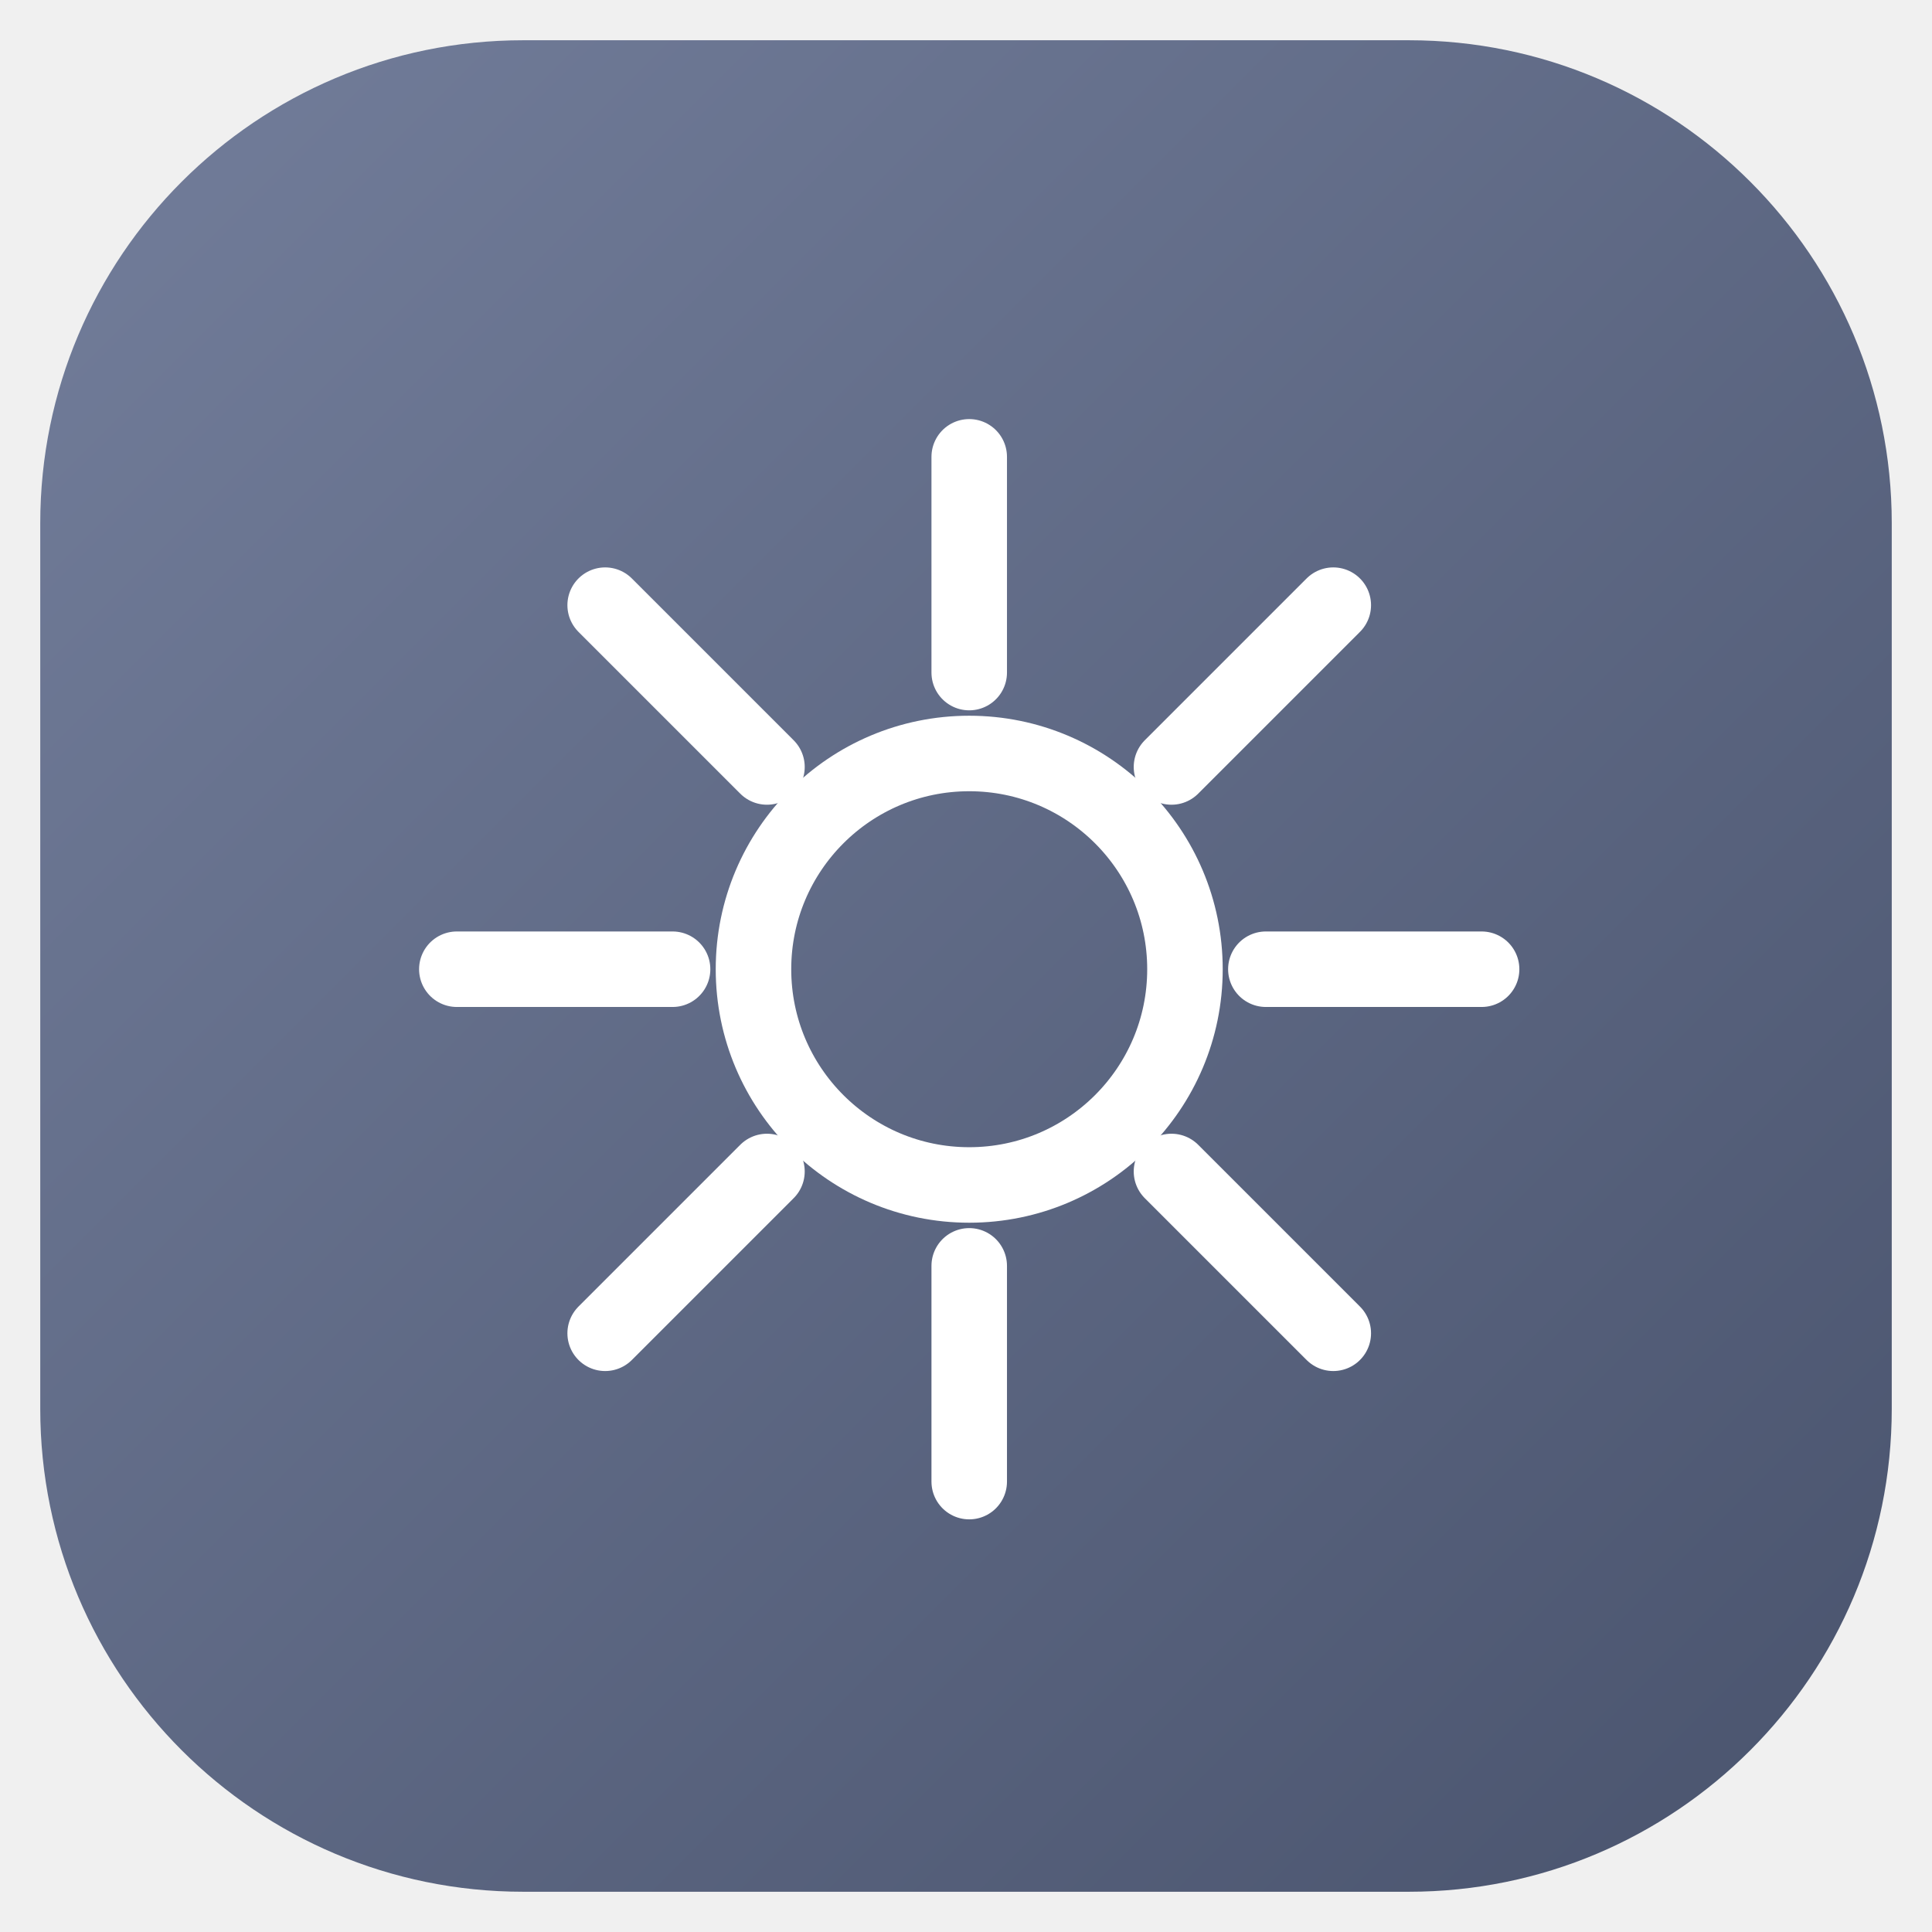
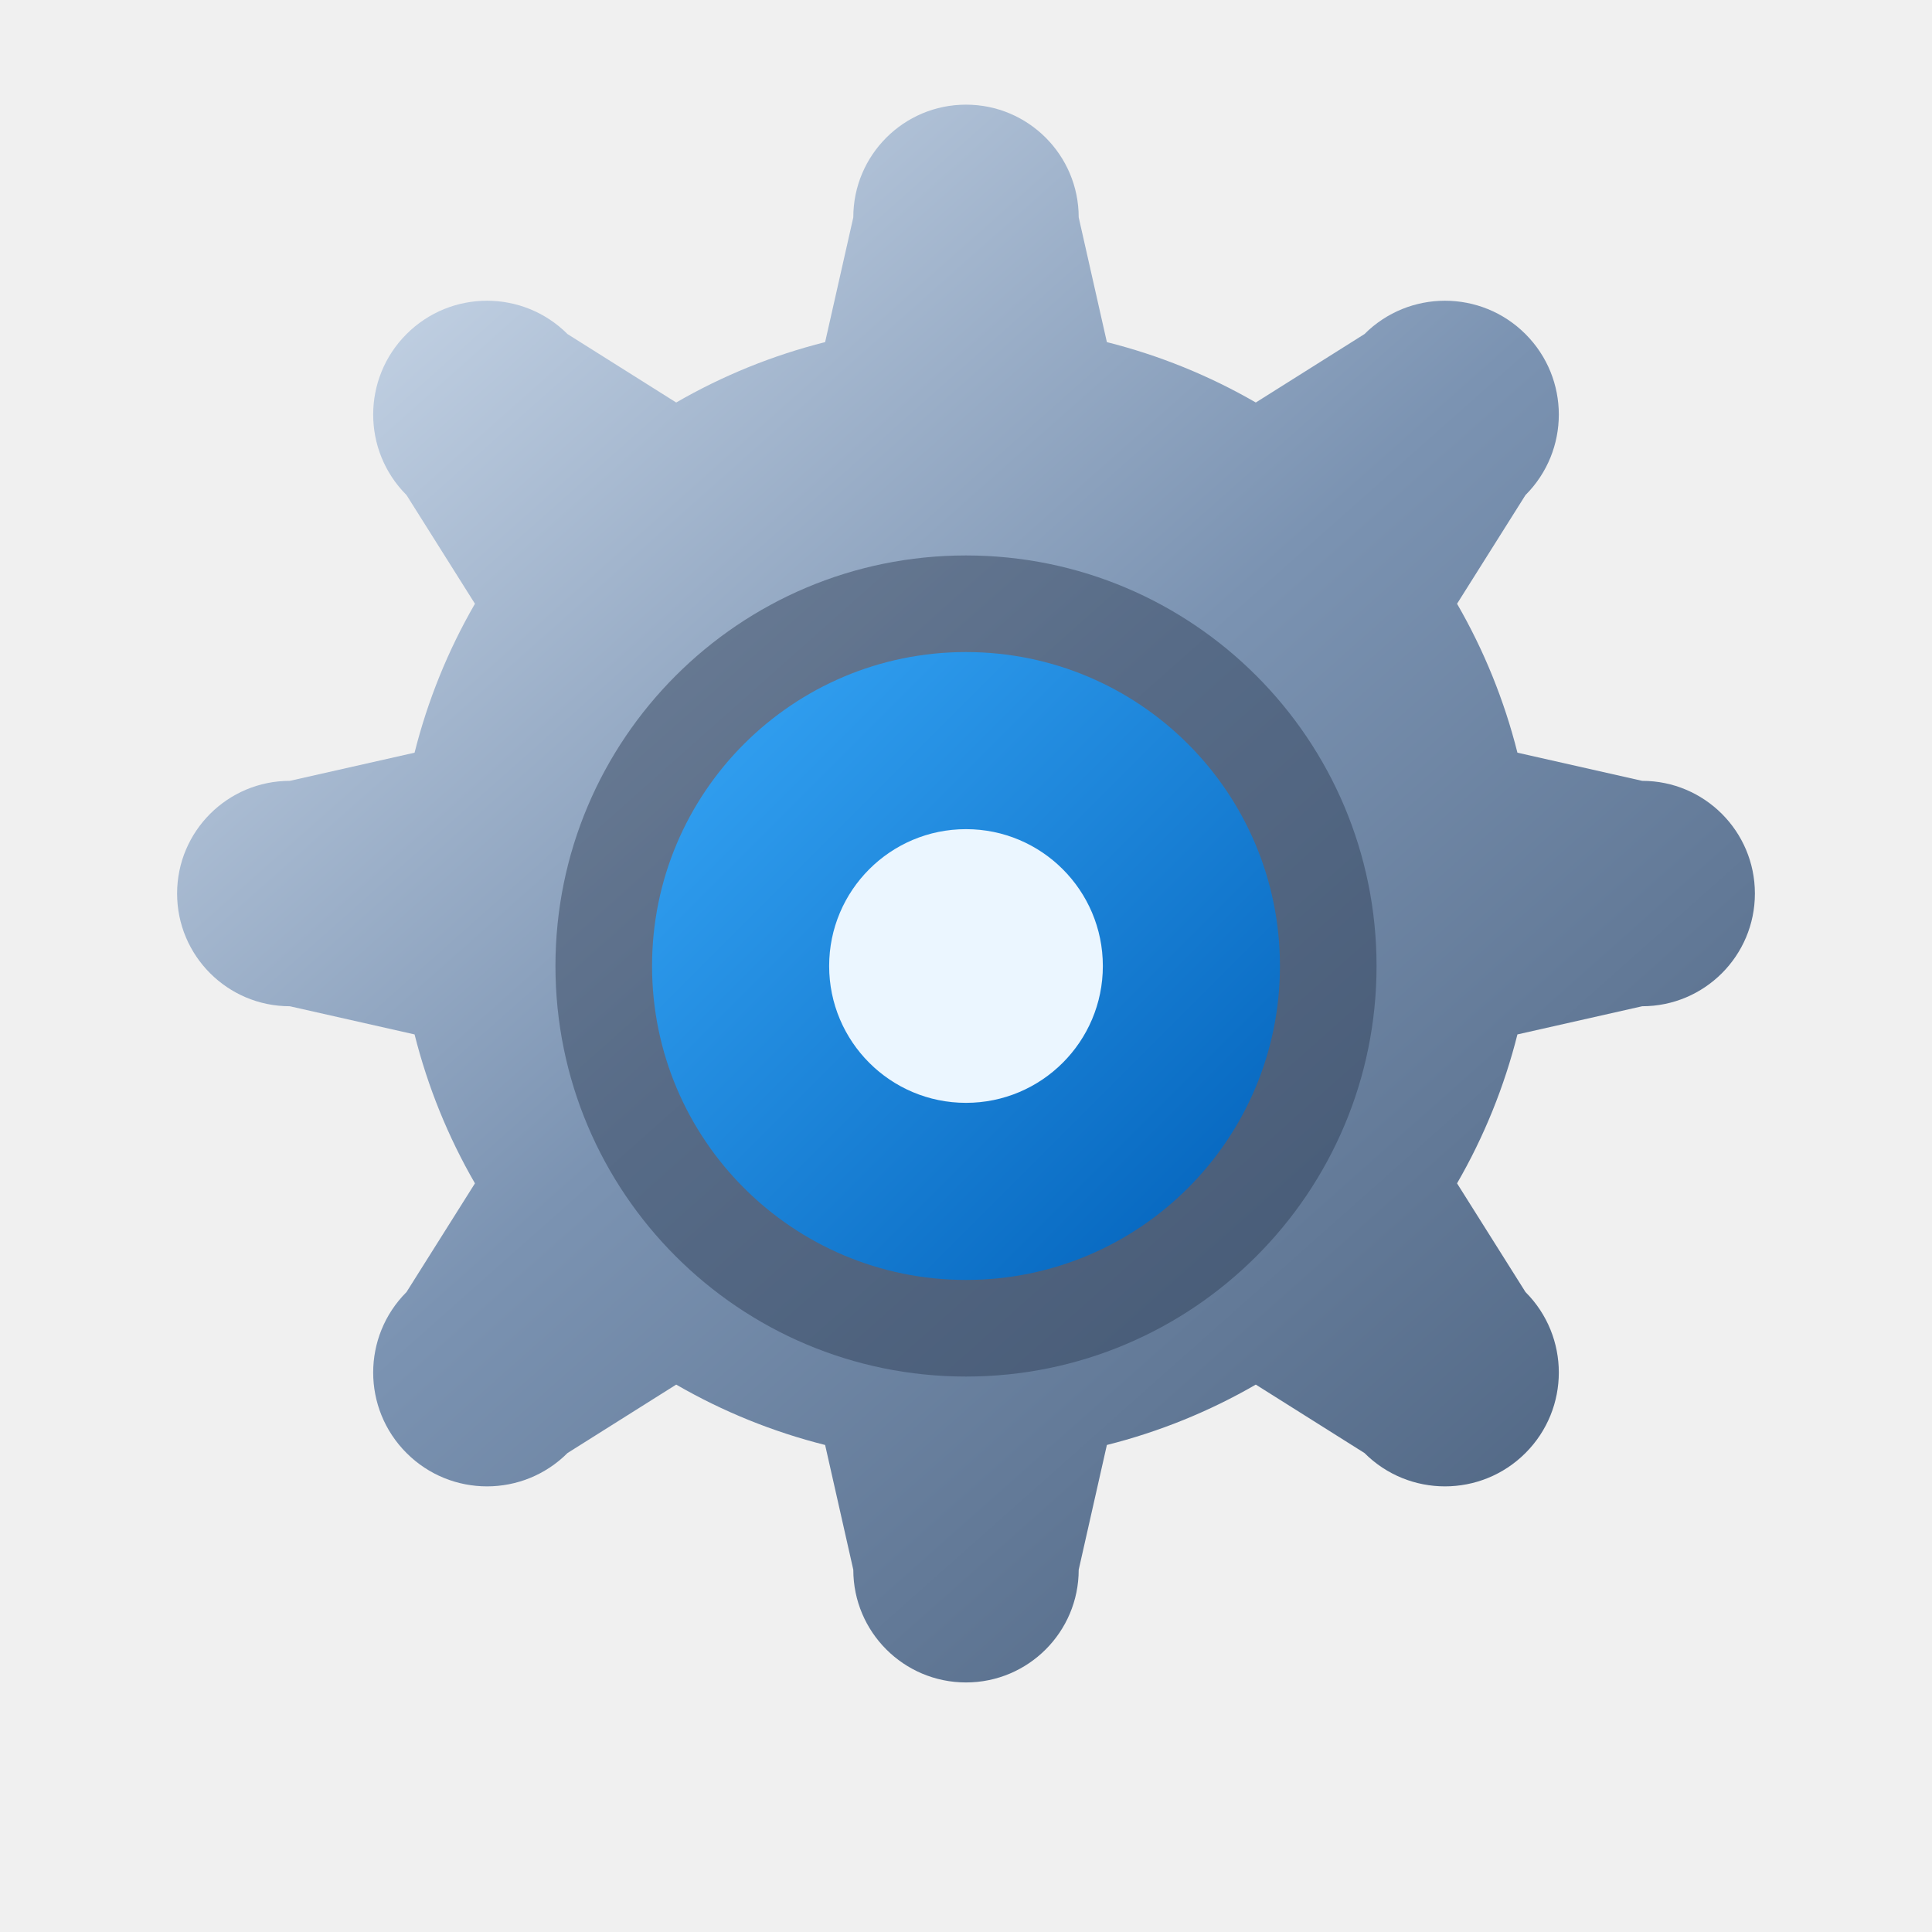
- <svg xmlns="http://www.w3.org/2000/svg" width="48" height="48" viewBox="0 0 48 48">
+ <svg xmlns="http://www.w3.org/2000/svg" width="48" height="48" viewBox="0 0 48 48" fill="none">
  <defs>
-     <linearGradient id="g" x2="1" y2="1">
-       <stop stop-color="#737E9B" />
-       <stop offset="1" stop-color="#49536D" />
+     <linearGradient id="st-gear" x1="8" y1="6" x2="40" y2="42" gradientUnits="userSpaceOnUse">
+       <stop offset="0" stop-color="#C9D7E8" />
+       <stop offset="0.45" stop-color="#7B93B2" />
+       <stop offset="1" stop-color="#4A607D" />
+     </linearGradient>
+     <linearGradient id="st-core" x1="16" y1="16" x2="32" y2="32" gradientUnits="userSpaceOnUse">
+       <stop offset="0" stop-color="#38A8F8" />
+       <stop offset="1" stop-color="#005FB8" />
    </linearGradient>
  </defs>
-   <rect x="1" y="1" width="46" height="46" rx="12" fill="url(#g)" />
-   <g fill="none" stroke="white" stroke-width="2.8" stroke-linecap="round" stroke-linejoin="round" transform="translate(8 8) scale(.67)">
-     <circle cx="24" cy="24" r="8" />
-     <path d="M24 5v8M24 35v8M5 24h8M35 24h8M10.5 10.5l6 6m15 15 6 6m0-27-6 6m-15 15-6 6" />
-   </g>
+   <path d="M21.2 5.4a2.8 2.8 0 0 1 5.6 0l.7 3.1a14.4 14.4 0 0 1 3.7 1.5l2.7-1.7a2.8 2.8 0 0 1 4 4l-1.7 2.7a14.4 14.4 0 0 1 1.5 3.7l3.1.7a2.8 2.8 0 0 1 0 5.6l-3.1.7a14.4 14.4 0 0 1-1.5 3.7l1.7 2.7a2.8 2.8 0 0 1-4 4l-2.7-1.7a14.4 14.4 0 0 1-3.7 1.5l-.7 3.1a2.8 2.8 0 0 1-5.6 0l-.7-3.1a14.4 14.4 0 0 1-3.7-1.5l-2.7 1.7a2.8 2.8 0 0 1-4-4l1.7-2.7a14.4 14.4 0 0 1-1.5-3.7l-3.1-.7a2.8 2.8 0 0 1 0-5.6l3.1-.7a14.4 14.4 0 0 1 1.5-3.7l-1.7-2.7a2.8 2.8 0 0 1 4-4l2.7 1.7a14.4 14.4 0 0 1 3.7-1.5l.7-3.1Z" fill="url(#st-gear)" />
+   <circle cx="24" cy="24" r="10.2" fill="#2B3B52" fill-opacity="0.45" />
+   <circle cx="24" cy="24" r="7.8" fill="url(#st-core)" />
+   <circle cx="24" cy="24" r="3.4" fill="#EBF6FF" />
</svg>
